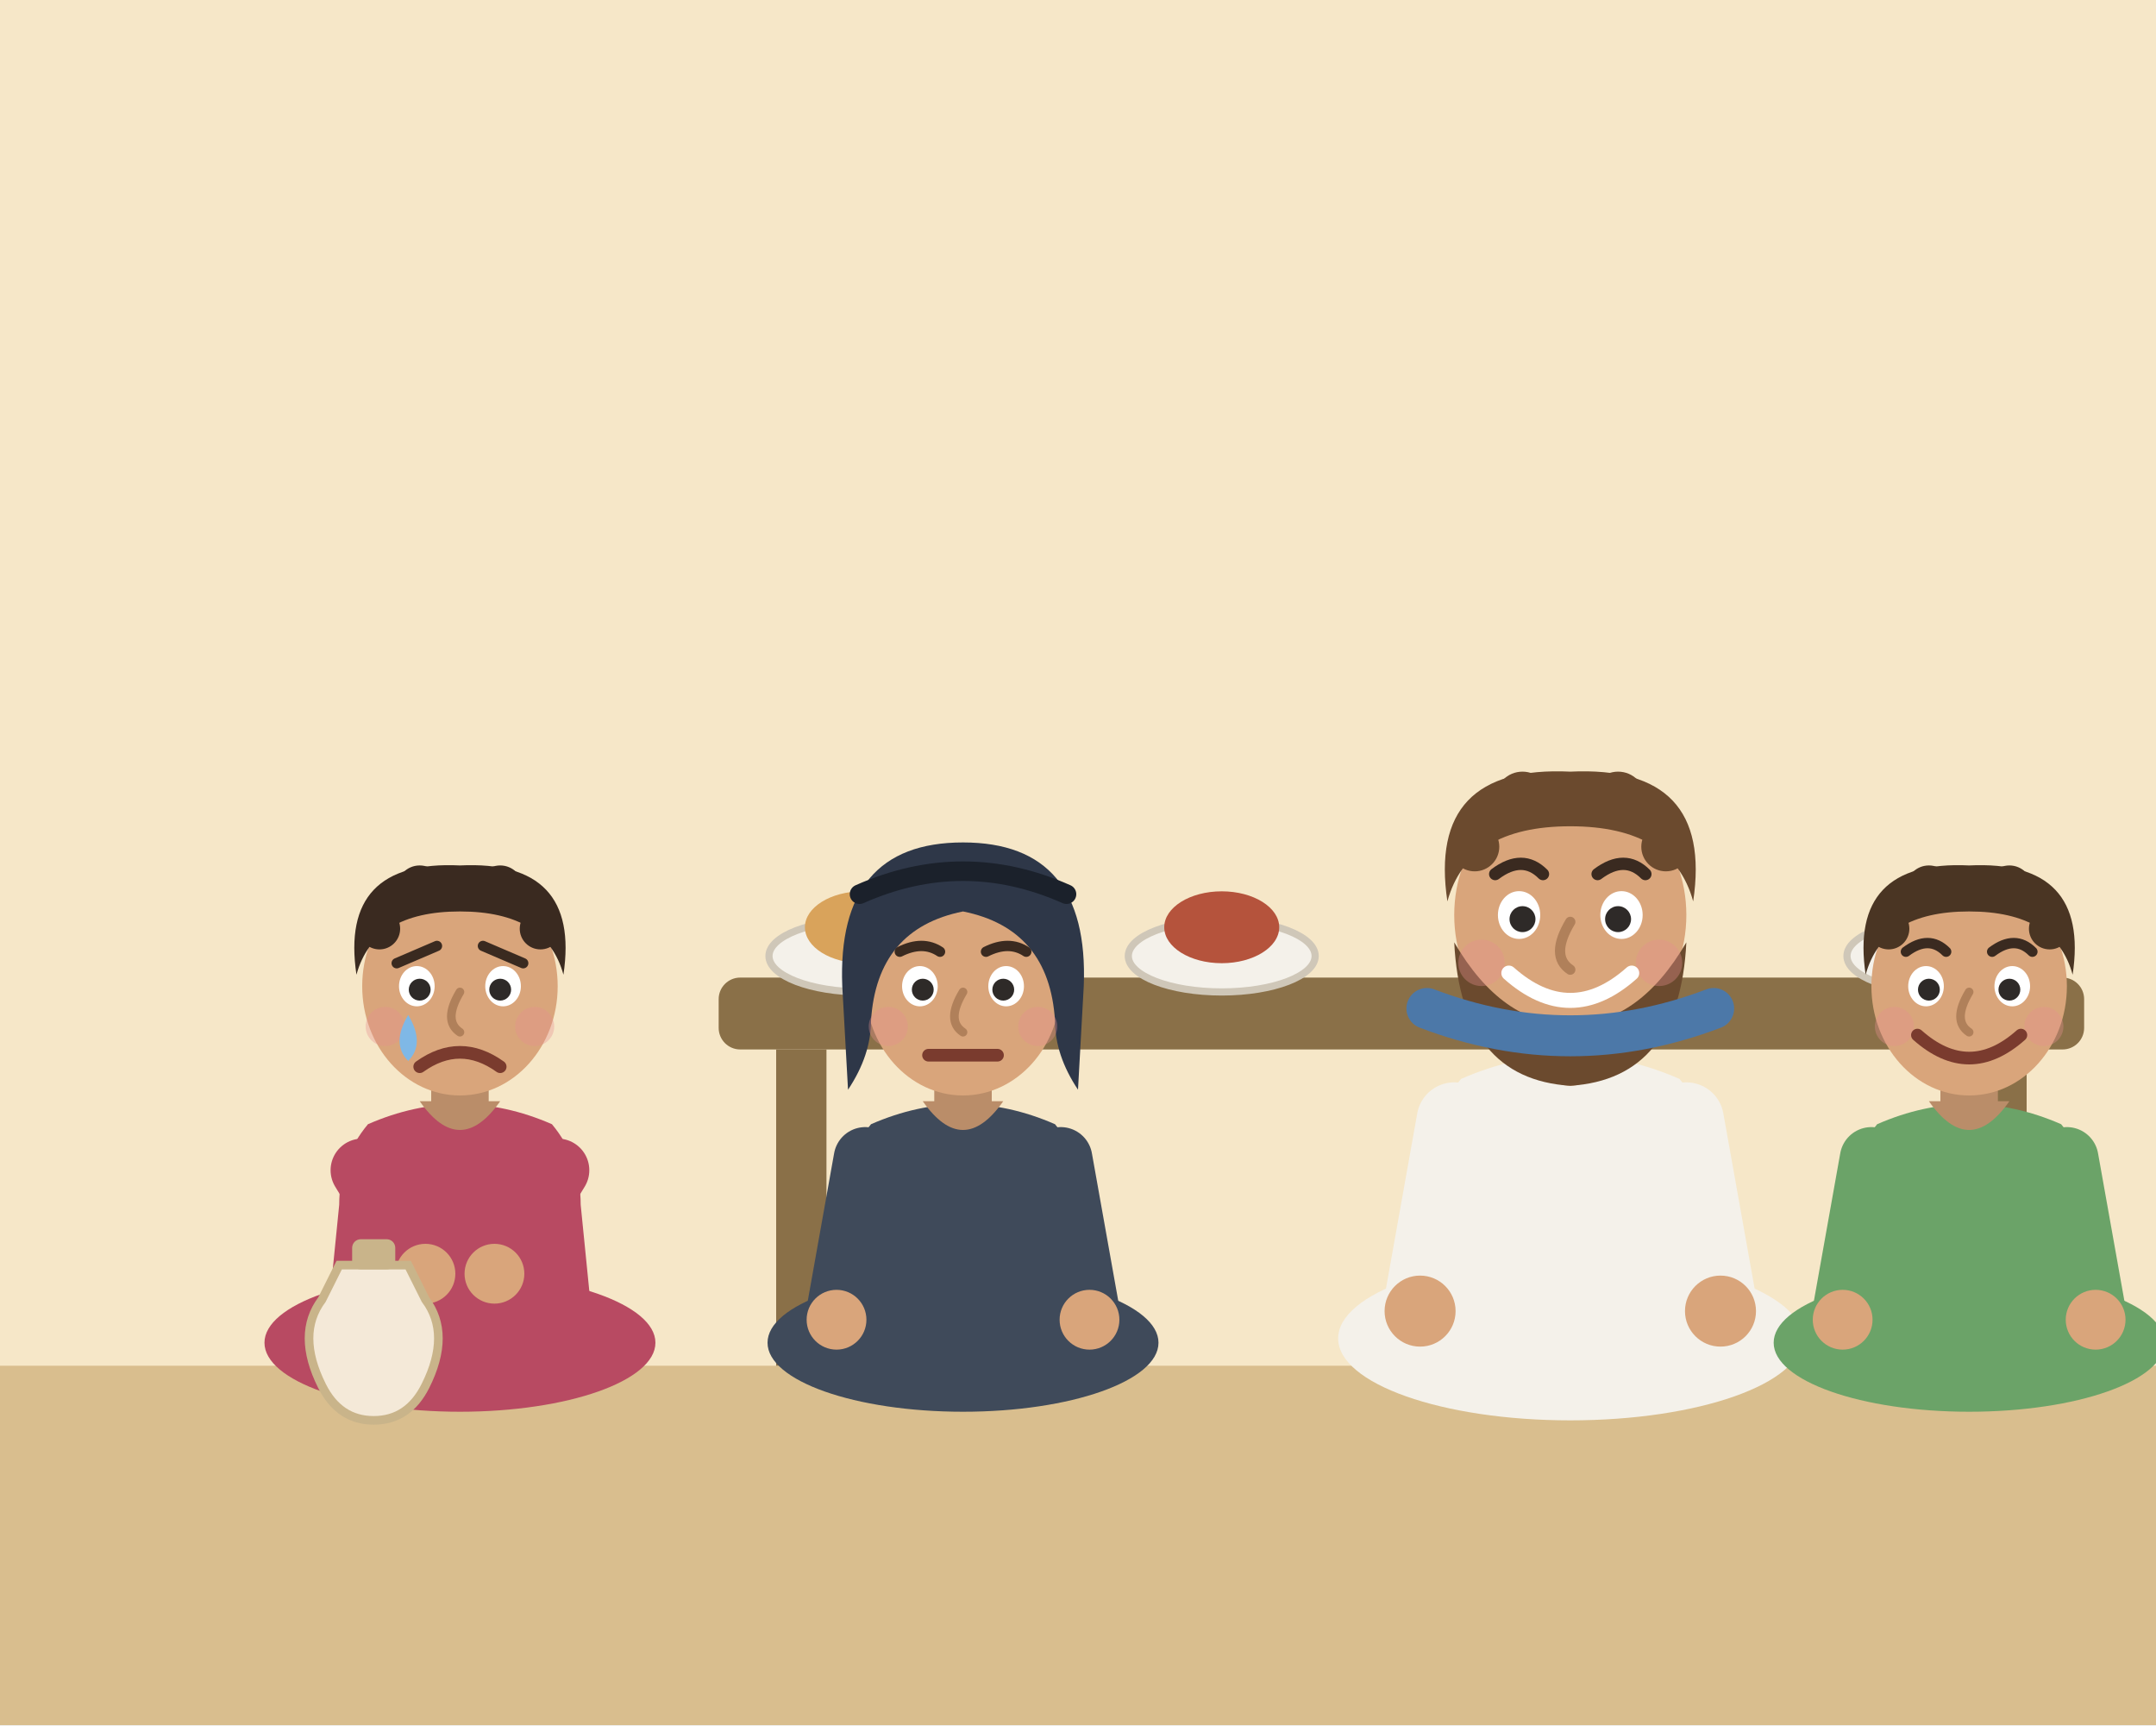
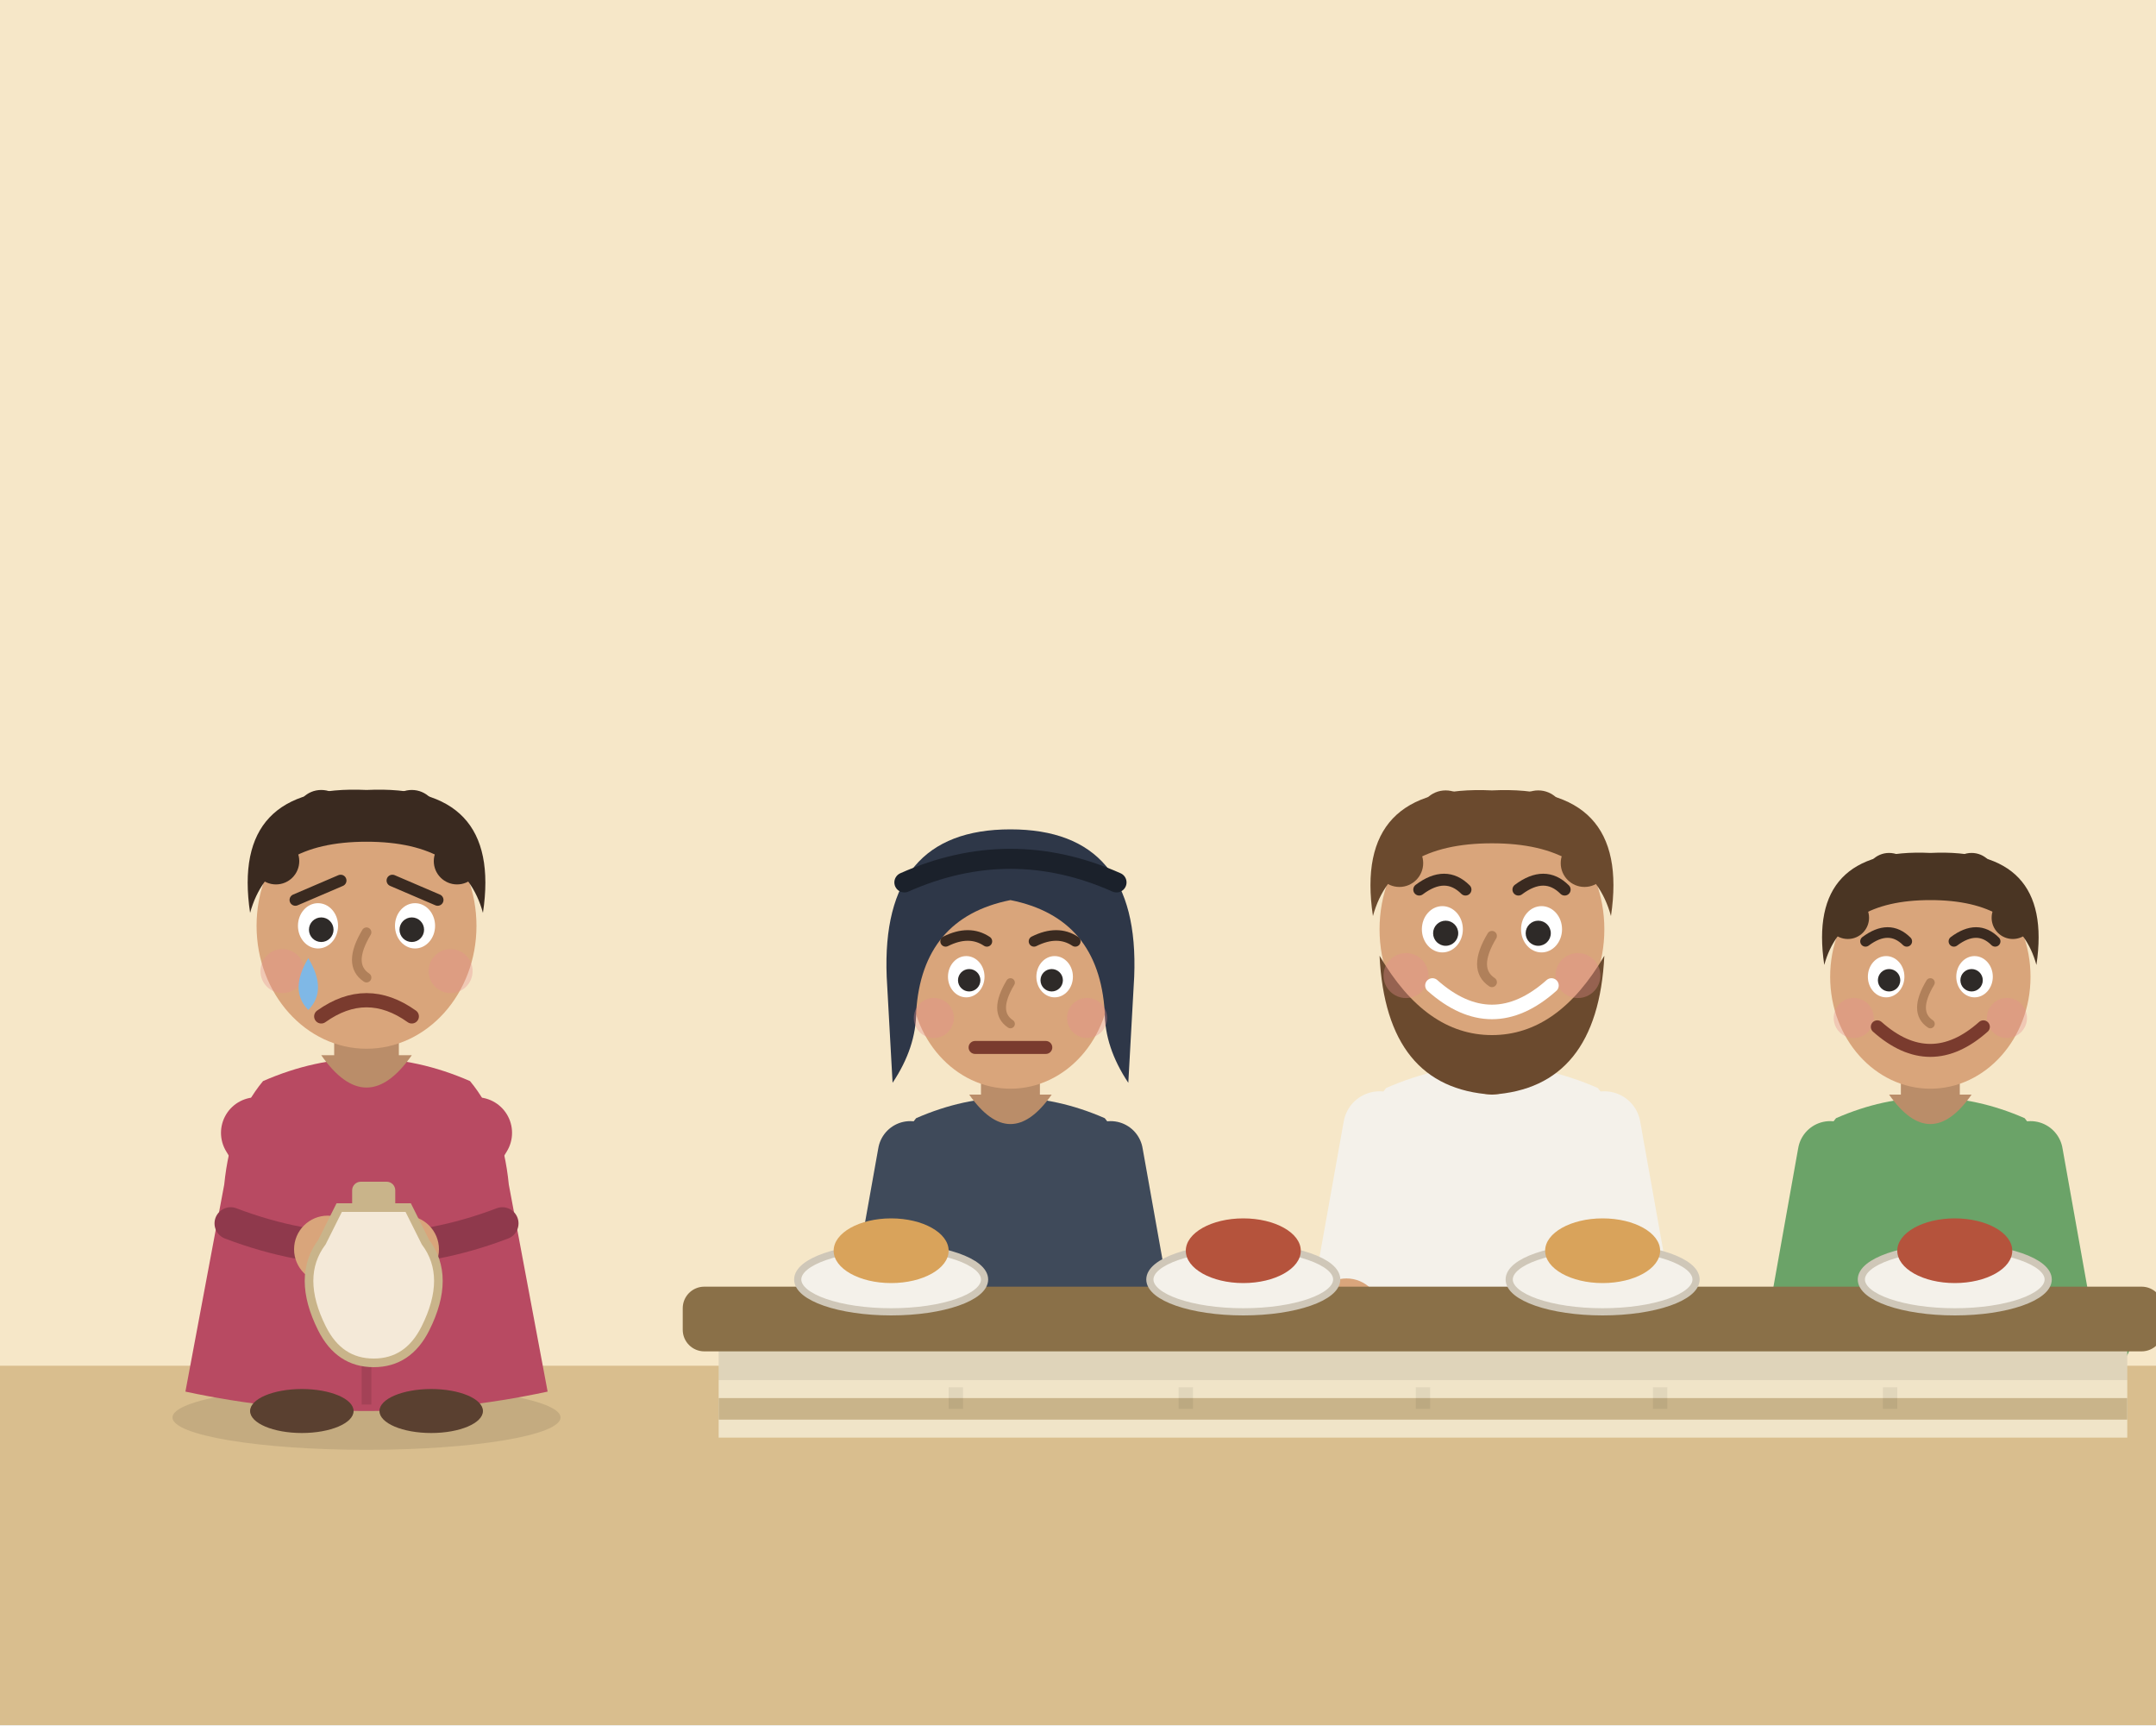
<svg xmlns="http://www.w3.org/2000/svg" viewBox="0 0 300 240">
  <rect width="300" height="240" fill="#F6E7C8" />
  <rect y="190" width="300" height="50" fill="#D9BE8E" />
-   <rect x="100" y="136" width="190" height="10" rx="3" fill="#8A7048" />
-   <rect x="108" y="146" width="7" height="44" fill="#8A7048" />
-   <rect x="275" y="146" width="7" height="44" fill="#8A7048" />
-   <ellipse cx="120" cy="133" rx="13" ry="5" fill="#F4F1EA" stroke="#CFC7B8" />
-   <ellipse cx="120" cy="129" rx="8" ry="5" fill="#D9A35B" />
-   <ellipse cx="170" cy="133" rx="13" ry="5" fill="#F4F1EA" stroke="#CFC7B8" />
-   <ellipse cx="170" cy="129" rx="8" ry="5" fill="#B5533C" />
-   <ellipse cx="220" cy="133" rx="13" ry="5" fill="#F4F1EA" stroke="#CFC7B8" />
-   <ellipse cx="220" cy="129" rx="8" ry="5" fill="#D9A35B" />
-   <ellipse cx="270" cy="133" rx="13" ry="5" fill="#F4F1EA" stroke="#CFC7B8" />
-   <ellipse cx="270" cy="129" rx="8" ry="5" fill="#B5533C" />
-   <g transform="translate(190,100.7) scale(0.95)">
+   <g transform="translate(116,112.92) scale(0.82)">
+     <line x1="13" y1="58" x2="8" y2="86" stroke="#3F4A5A" stroke-width="11" stroke-linecap="round" />
+     <line x1="47" y1="58" x2="52" y2="86" stroke="#3F4A5A" stroke-width="11" stroke-linecap="round" />
+     <rect x="25" y="40" width="10" height="14" rx="4" fill="#BA8D69" />
+     <path d="M14 52Q30 45 46 52Q51 58 51 66L53 86H7L9 66Q9 58 14 52Z" fill="#3F4A5A" />
+     <ellipse cx="30" cy="90" rx="34" ry="12" fill="#3F4A5A" />
+     <path d="M23 48Q30 58 37 48Z" fill="#BA8D69" />
+     <circle cx="8" cy="86" r="5.2" fill="#D9A57B" />
+     <circle cx="52" cy="86" r="5.2" fill="#D9A57B" />
+     <ellipse cx="30" cy="28" rx="17" ry="19" fill="#D9A57B" />
+     <path d="M30 3Q8 3 9 28L10 46Q14 40 14 34Q15 18 30 15Q45 18 46 34Q46 40 50 46L51 28Q52 3 30 3Z" fill="#2E3748" />
+     <path d="M12 12Q30 4 48 12" stroke="#1B212B" stroke-width="3.4" fill="none" stroke-linecap="round" />
+     <ellipse cx="22.5" cy="28" rx="3.1" ry="3.5" fill="#fff" />
+     <ellipse cx="37.5" cy="28" rx="3.1" ry="3.5" fill="#fff" />
+     <circle cx="23" cy="28.6" r="1.9" fill="#2E2A28" />
+     <circle cx="37" cy="28.6" r="1.9" fill="#2E2A28" />
+     <circle cx="17" cy="35" r="3.4" fill="#E58E8E" opacity=".35" />
+     <circle cx="43" cy="35" r="3.4" fill="#E58E8E" opacity=".35" />
+     <path d="M30 29q-3 5 0 7" stroke="#B0805A" stroke-width="1.5" fill="none" stroke-linecap="round" />
+     <path d="M24 40h12" stroke="#7A3B2E" stroke-width="2.2" stroke-linecap="round" />
+     <path d="M19 22q4-2 7 0M34 22q4-2 7 0" stroke="#3A2A20" stroke-width="1.8" fill="none" stroke-linecap="round" />
+   </g>
+   <g transform="translate(180,103.52) scale(0.92)">
    <line x1="13" y1="58" x2="8" y2="86" stroke="#F4F1EA" stroke-width="11" stroke-linecap="round" />
    <line x1="47" y1="58" x2="52" y2="86" stroke="#F4F1EA" stroke-width="11" stroke-linecap="round" />
    <rect x="25" y="40" width="10" height="14" rx="4" fill="#BA8D69" />
    <path d="M14 52Q30 45 46 52Q51 58 51 66L53 86H7L9 66Q9 58 14 52Z" fill="#F4F1EA" />
    <ellipse cx="30" cy="90" rx="34" ry="12" fill="#F4F1EA" />
    <path d="M23 48Q30 58 37 48Z" fill="#BA8D69" />
    <circle cx="8" cy="86" r="5.2" fill="#D9A57B" />
    <circle cx="52" cy="86" r="5.2" fill="#D9A57B" />
    <ellipse cx="30" cy="28" rx="17" ry="19" fill="#D9A57B" />
    <path d="M12 26Q9 6 30 7Q51 6 48 26Q45 15 30 15Q15 15 12 26Z" fill="#6B4A2E" />
    <circle cx="16" cy="18" r="3.6" fill="#6B4A2E" />
    <circle cx="44" cy="18" r="3.6" fill="#6B4A2E" />
    <circle cx="23" cy="11" r="4" fill="#6B4A2E" />
    <circle cx="37" cy="11" r="4" fill="#6B4A2E" />
    <path d="M13 32Q14 52 30 53Q46 52 47 32Q40 44 30 44Q20 44 13 32Z" fill="#6B4A2E" />
    <ellipse cx="22.5" cy="28" rx="3.1" ry="3.5" fill="#fff" />
    <ellipse cx="37.5" cy="28" rx="3.1" ry="3.5" fill="#fff" />
    <circle cx="23" cy="28.6" r="1.9" fill="#2E2A28" />
    <circle cx="37" cy="28.6" r="1.9" fill="#2E2A28" />
    <circle cx="17" cy="35" r="3.4" fill="#E58E8E" opacity=".35" />
    <circle cx="43" cy="35" r="3.4" fill="#E58E8E" opacity=".35" />
    <path d="M30 29q-3 5 0 7" stroke="#B0805A" stroke-width="1.5" fill="none" stroke-linecap="round" />
    <path d="M21 36.5q9 8 18 0" stroke="#FFFFFF" stroke-width="2.2" fill="none" stroke-linecap="round" />
    <path d="M19 22q4-3 7 0M34 22q4-3 7 0" stroke="#3A2A20" stroke-width="1.8" fill="none" stroke-linecap="round" />
  </g>
-   <g transform="translate(190,70) scale(0.95)">
-     <path d="M9 74Q30 82 51 74" stroke="#4C78A8" stroke-width="6" fill="none" stroke-linecap="round" />
-   </g>
-   <g transform="translate(110,114.8) scale(0.8)">
-     <line x1="13" y1="58" x2="8" y2="86" stroke="#3F4A5A" stroke-width="11" stroke-linecap="round" />
-     <line x1="47" y1="58" x2="52" y2="86" stroke="#3F4A5A" stroke-width="11" stroke-linecap="round" />
-     <rect x="25" y="40" width="10" height="14" rx="4" fill="#BA8D69" />
-     <path d="M14 52Q30 45 46 52Q51 58 51 66L53 86H7L9 66Q9 58 14 52Z" fill="#3F4A5A" />
-     <ellipse cx="30" cy="90" rx="34" ry="12" fill="#3F4A5A" />
-     <path d="M23 48Q30 58 37 48Z" fill="#BA8D69" />
-     <circle cx="8" cy="86" r="5.2" fill="#D9A57B" />
-     <circle cx="52" cy="86" r="5.2" fill="#D9A57B" />
-     <ellipse cx="30" cy="28" rx="17" ry="19" fill="#D9A57B" />
-     <path d="M30 3Q8 3 9 28L10 46Q14 40 14 34Q15 18 30 15Q45 18 46 34Q46 40 50 46L51 28Q52 3 30 3Z" fill="#2E3748" />
-     <path d="M12 12Q30 4 48 12" stroke="#1B212B" stroke-width="3.4" fill="none" stroke-linecap="round" />
-     <ellipse cx="22.5" cy="28" rx="3.1" ry="3.5" fill="#fff" />
-     <ellipse cx="37.5" cy="28" rx="3.1" ry="3.5" fill="#fff" />
-     <circle cx="23" cy="28.6" r="1.9" fill="#2E2A28" />
-     <circle cx="37" cy="28.6" r="1.9" fill="#2E2A28" />
-     <circle cx="17" cy="35" r="3.4" fill="#E58E8E" opacity=".35" />
-     <circle cx="43" cy="35" r="3.4" fill="#E58E8E" opacity=".35" />
-     <path d="M30 29q-3 5 0 7" stroke="#B0805A" stroke-width="1.5" fill="none" stroke-linecap="round" />
-     <path d="M24 40h12" stroke="#7A3B2E" stroke-width="2.2" stroke-linecap="round" />
-     <path d="M19 22q4-2 7 0M34 22q4-2 7 0" stroke="#3A2A20" stroke-width="1.8" fill="none" stroke-linecap="round" />
-   </g>
-   <g transform="translate(40,114.8) scale(0.8)">
-     <line x1="13" y1="60" x2="24" y2="78" stroke="#B84A62" stroke-width="11" stroke-linecap="round" />
-     <line x1="47" y1="60" x2="36" y2="78" stroke="#B84A62" stroke-width="11" stroke-linecap="round" />
-     <rect x="25" y="40" width="10" height="14" rx="4" fill="#BA8D69" />
-     <path d="M14 52Q30 45 46 52Q51 58 51 66L53 86H7L9 66Q9 58 14 52Z" fill="#B84A62" />
-     <ellipse cx="30" cy="90" rx="34" ry="12" fill="#B84A62" />
-     <path d="M23 48Q30 58 37 48Z" fill="#BA8D69" />
-     <circle cx="24" cy="78" r="5.2" fill="#D9A57B" />
-     <circle cx="36" cy="78" r="5.2" fill="#D9A57B" />
-     <ellipse cx="30" cy="28" rx="17" ry="19" fill="#D9A57B" />
-     <path d="M12 26Q9 6 30 7Q51 6 48 26Q45 15 30 15Q15 15 12 26Z" fill="#3A2A20" />
-     <circle cx="16" cy="18" r="3.6" fill="#3A2A20" />
-     <circle cx="44" cy="18" r="3.6" fill="#3A2A20" />
-     <circle cx="23" cy="11" r="4" fill="#3A2A20" />
-     <circle cx="37" cy="11" r="4" fill="#3A2A20" />
-     <ellipse cx="22.5" cy="28" rx="3.1" ry="3.5" fill="#fff" />
-     <ellipse cx="37.5" cy="28" rx="3.1" ry="3.5" fill="#fff" />
-     <circle cx="23" cy="28.6" r="1.9" fill="#2E2A28" />
-     <circle cx="37" cy="28.6" r="1.9" fill="#2E2A28" />
-     <circle cx="17" cy="35" r="3.4" fill="#E58E8E" opacity=".35" />
-     <circle cx="43" cy="35" r="3.4" fill="#E58E8E" opacity=".35" />
-     <path d="M30 29q-3 5 0 7" stroke="#B0805A" stroke-width="1.5" fill="none" stroke-linecap="round" />
-     <path d="M23 42q7-5 14 0" stroke="#7A3B2E" stroke-width="2.2" fill="none" stroke-linecap="round" />
-     <path d="M19 24l7-3M41 24l-7-3" stroke="#3A2A20" stroke-width="1.8" stroke-linecap="round" />
-     <path d="M21 33q-3 5 0 8q3-3 0-8z" fill="#7FB8E6" />
-   </g>
-   <g transform="translate(52,176) rotate(0) scale(0.6)">
-     <path d="M-8 0h16l4 8q6 8 0 20q-4 8-12 8q-8 0-12-8q-6-12 0-20z" fill="#F4E9D8" stroke="#C9B48A" stroke-width="2" />
-     <rect x="-5" y="-6" width="10" height="7" rx="2" fill="#C9B48A" />
-   </g>
-   <g transform="translate(250,114.8) scale(0.8)">
+   <g transform="translate(244,112.92) scale(0.82)">
    <line x1="13" y1="58" x2="8" y2="86" stroke="#6BA368" stroke-width="11" stroke-linecap="round" />
    <line x1="47" y1="58" x2="52" y2="86" stroke="#6BA368" stroke-width="11" stroke-linecap="round" />
    <rect x="25" y="40" width="10" height="14" rx="4" fill="#BA8D69" />
    <path d="M14 52Q30 45 46 52Q51 58 51 66L53 86H7L9 66Q9 58 14 52Z" fill="#6BA368" />
    <ellipse cx="30" cy="90" rx="34" ry="12" fill="#6BA368" />
    <path d="M23 48Q30 58 37 48Z" fill="#BA8D69" />
    <circle cx="8" cy="86" r="5.2" fill="#D9A57B" />
    <circle cx="52" cy="86" r="5.2" fill="#D9A57B" />
    <ellipse cx="30" cy="28" rx="17" ry="19" fill="#D9A57B" />
    <path d="M12 26Q9 6 30 7Q51 6 48 26Q45 15 30 15Q15 15 12 26Z" fill="#4A3523" />
    <circle cx="16" cy="18" r="3.6" fill="#4A3523" />
    <circle cx="44" cy="18" r="3.6" fill="#4A3523" />
    <circle cx="23" cy="11" r="4" fill="#4A3523" />
    <circle cx="37" cy="11" r="4" fill="#4A3523" />
    <ellipse cx="22.5" cy="28" rx="3.1" ry="3.5" fill="#fff" />
    <ellipse cx="37.5" cy="28" rx="3.1" ry="3.5" fill="#fff" />
    <circle cx="23" cy="28.6" r="1.9" fill="#2E2A28" />
    <circle cx="37" cy="28.6" r="1.9" fill="#2E2A28" />
    <circle cx="17" cy="35" r="3.4" fill="#E58E8E" opacity=".35" />
    <circle cx="43" cy="35" r="3.4" fill="#E58E8E" opacity=".35" />
    <path d="M30 29q-3 5 0 7" stroke="#B0805A" stroke-width="1.5" fill="none" stroke-linecap="round" />
    <path d="M21 36.5q9 8 18 0" stroke="#7A3B2E" stroke-width="2.2" fill="none" stroke-linecap="round" />
    <path d="M19 22q4-3 7 0M34 22q4-3 7 0" stroke="#3A2A20" stroke-width="1.8" fill="none" stroke-linecap="round" />
  </g>
+   <rect x="100" y="187.0" width="196" height="13.0" fill="#F0E4C8" />
+   <rect x="100" y="187.0" width="196" height="5" fill="#00000012" />
+   <path d="M100 196H296" stroke="#C9B48A" stroke-width="3" />
+   <path d="M133 193.0V196" stroke="#00000010" stroke-width="2" />
+   <path d="M165 193.0V196" stroke="#00000010" stroke-width="2" />
+   <path d="M198 193.0V196" stroke="#00000010" stroke-width="2" />
+   <path d="M231 193.0V196" stroke="#00000010" stroke-width="2" />
+   <path d="M263 193.0V196" stroke="#00000010" stroke-width="2" />
+   <rect x="95" y="179.0" width="206" height="9" rx="3" fill="#8A7048" />
+   <ellipse cx="124" cy="178.0" rx="13" ry="4.5" fill="#F4F1EA" stroke="#CFC7B8" />
+   <ellipse cx="124" cy="174.0" rx="8" ry="4.5" fill="#D9A35B" />
+   <ellipse cx="173" cy="178.0" rx="13" ry="4.5" fill="#F4F1EA" stroke="#CFC7B8" />
+   <ellipse cx="173" cy="174.0" rx="8" ry="4.5" fill="#B5533C" />
+   <ellipse cx="223" cy="178.0" rx="13" ry="4.5" fill="#F4F1EA" stroke="#CFC7B8" />
+   <ellipse cx="223" cy="174.0" rx="8" ry="4.5" fill="#D9A35B" />
+   <ellipse cx="272" cy="178.0" rx="13" ry="4.5" fill="#F4F1EA" stroke="#CFC7B8" />
+   <ellipse cx="272" cy="174.0" rx="8" ry="4.5" fill="#B5533C" />
+   <g transform="translate(24,103.6) scale(0.9)">
+     <ellipse cx="30" cy="104" rx="30" ry="5" fill="#000" opacity=".1" />
+     <line x1="13" y1="60" x2="24" y2="78" stroke="#B84A62" stroke-width="11" stroke-linecap="round" />
+     <line x1="47" y1="60" x2="36" y2="78" stroke="#B84A62" stroke-width="11" stroke-linecap="round" />
+     <rect x="25" y="40" width="10" height="14" rx="4" fill="#BA8D69" />
+     <path d="M14 52Q30 45 46 52Q51 58 52 68L58 100Q30 106 2 100L8 68Q9 58 14 52Z" fill="#B84A62" />
+     <path d="M9 74Q30 82 51 74" stroke="#8F394C" stroke-width="5" fill="none" stroke-linecap="round" />
+     <path d="M30 80V102" stroke="#8F394C" stroke-width="1.5" opacity=".5" />
+     <ellipse cx="20" cy="103" rx="8" ry="3.4" fill="#5A4030" />
+     <ellipse cx="40" cy="103" rx="8" ry="3.4" fill="#5A4030" />
+     <path d="M23 48Q30 58 37 48Z" fill="#BA8D69" />
+     <circle cx="24" cy="78" r="5.2" fill="#D9A57B" />
+     <circle cx="36" cy="78" r="5.2" fill="#D9A57B" />
+     <ellipse cx="30" cy="28" rx="17" ry="19" fill="#D9A57B" />
+     <path d="M12 26Q9 6 30 7Q51 6 48 26Q45 15 30 15Q15 15 12 26Z" fill="#3A2A20" />
+     <circle cx="16" cy="18" r="3.6" fill="#3A2A20" />
+     <circle cx="44" cy="18" r="3.6" fill="#3A2A20" />
+     <circle cx="23" cy="11" r="4" fill="#3A2A20" />
+     <circle cx="37" cy="11" r="4" fill="#3A2A20" />
+     <ellipse cx="22.5" cy="28" rx="3.1" ry="3.5" fill="#fff" />
+     <ellipse cx="37.5" cy="28" rx="3.1" ry="3.5" fill="#fff" />
+     <circle cx="23" cy="28.6" r="1.9" fill="#2E2A28" />
+     <circle cx="37" cy="28.6" r="1.9" fill="#2E2A28" />
+     <circle cx="17" cy="35" r="3.4" fill="#E58E8E" opacity=".35" />
+     <circle cx="43" cy="35" r="3.4" fill="#E58E8E" opacity=".35" />
+     <path d="M30 29q-3 5 0 7" stroke="#B0805A" stroke-width="1.5" fill="none" stroke-linecap="round" />
+     <path d="M23 42q7-5 14 0" stroke="#7A3B2E" stroke-width="2.2" fill="none" stroke-linecap="round" />
+     <path d="M19 24l7-3M41 24l-7-3" stroke="#3A2A20" stroke-width="1.8" stroke-linecap="round" />
+     <path d="M21 33q-3 5 0 8q3-3 0-8z" fill="#7FB8E6" />
+   </g>
+   <g transform="translate(52,168) rotate(0) scale(0.6)">
+     <path d="M-8 0h16l4 8q6 8 0 20q-4 8-12 8q-8 0-12-8q-6-12 0-20z" fill="#F4E9D8" stroke="#C9B48A" stroke-width="2" />
+     <rect x="-5" y="-6" width="10" height="7" rx="2" fill="#C9B48A" />
+   </g>
</svg>
